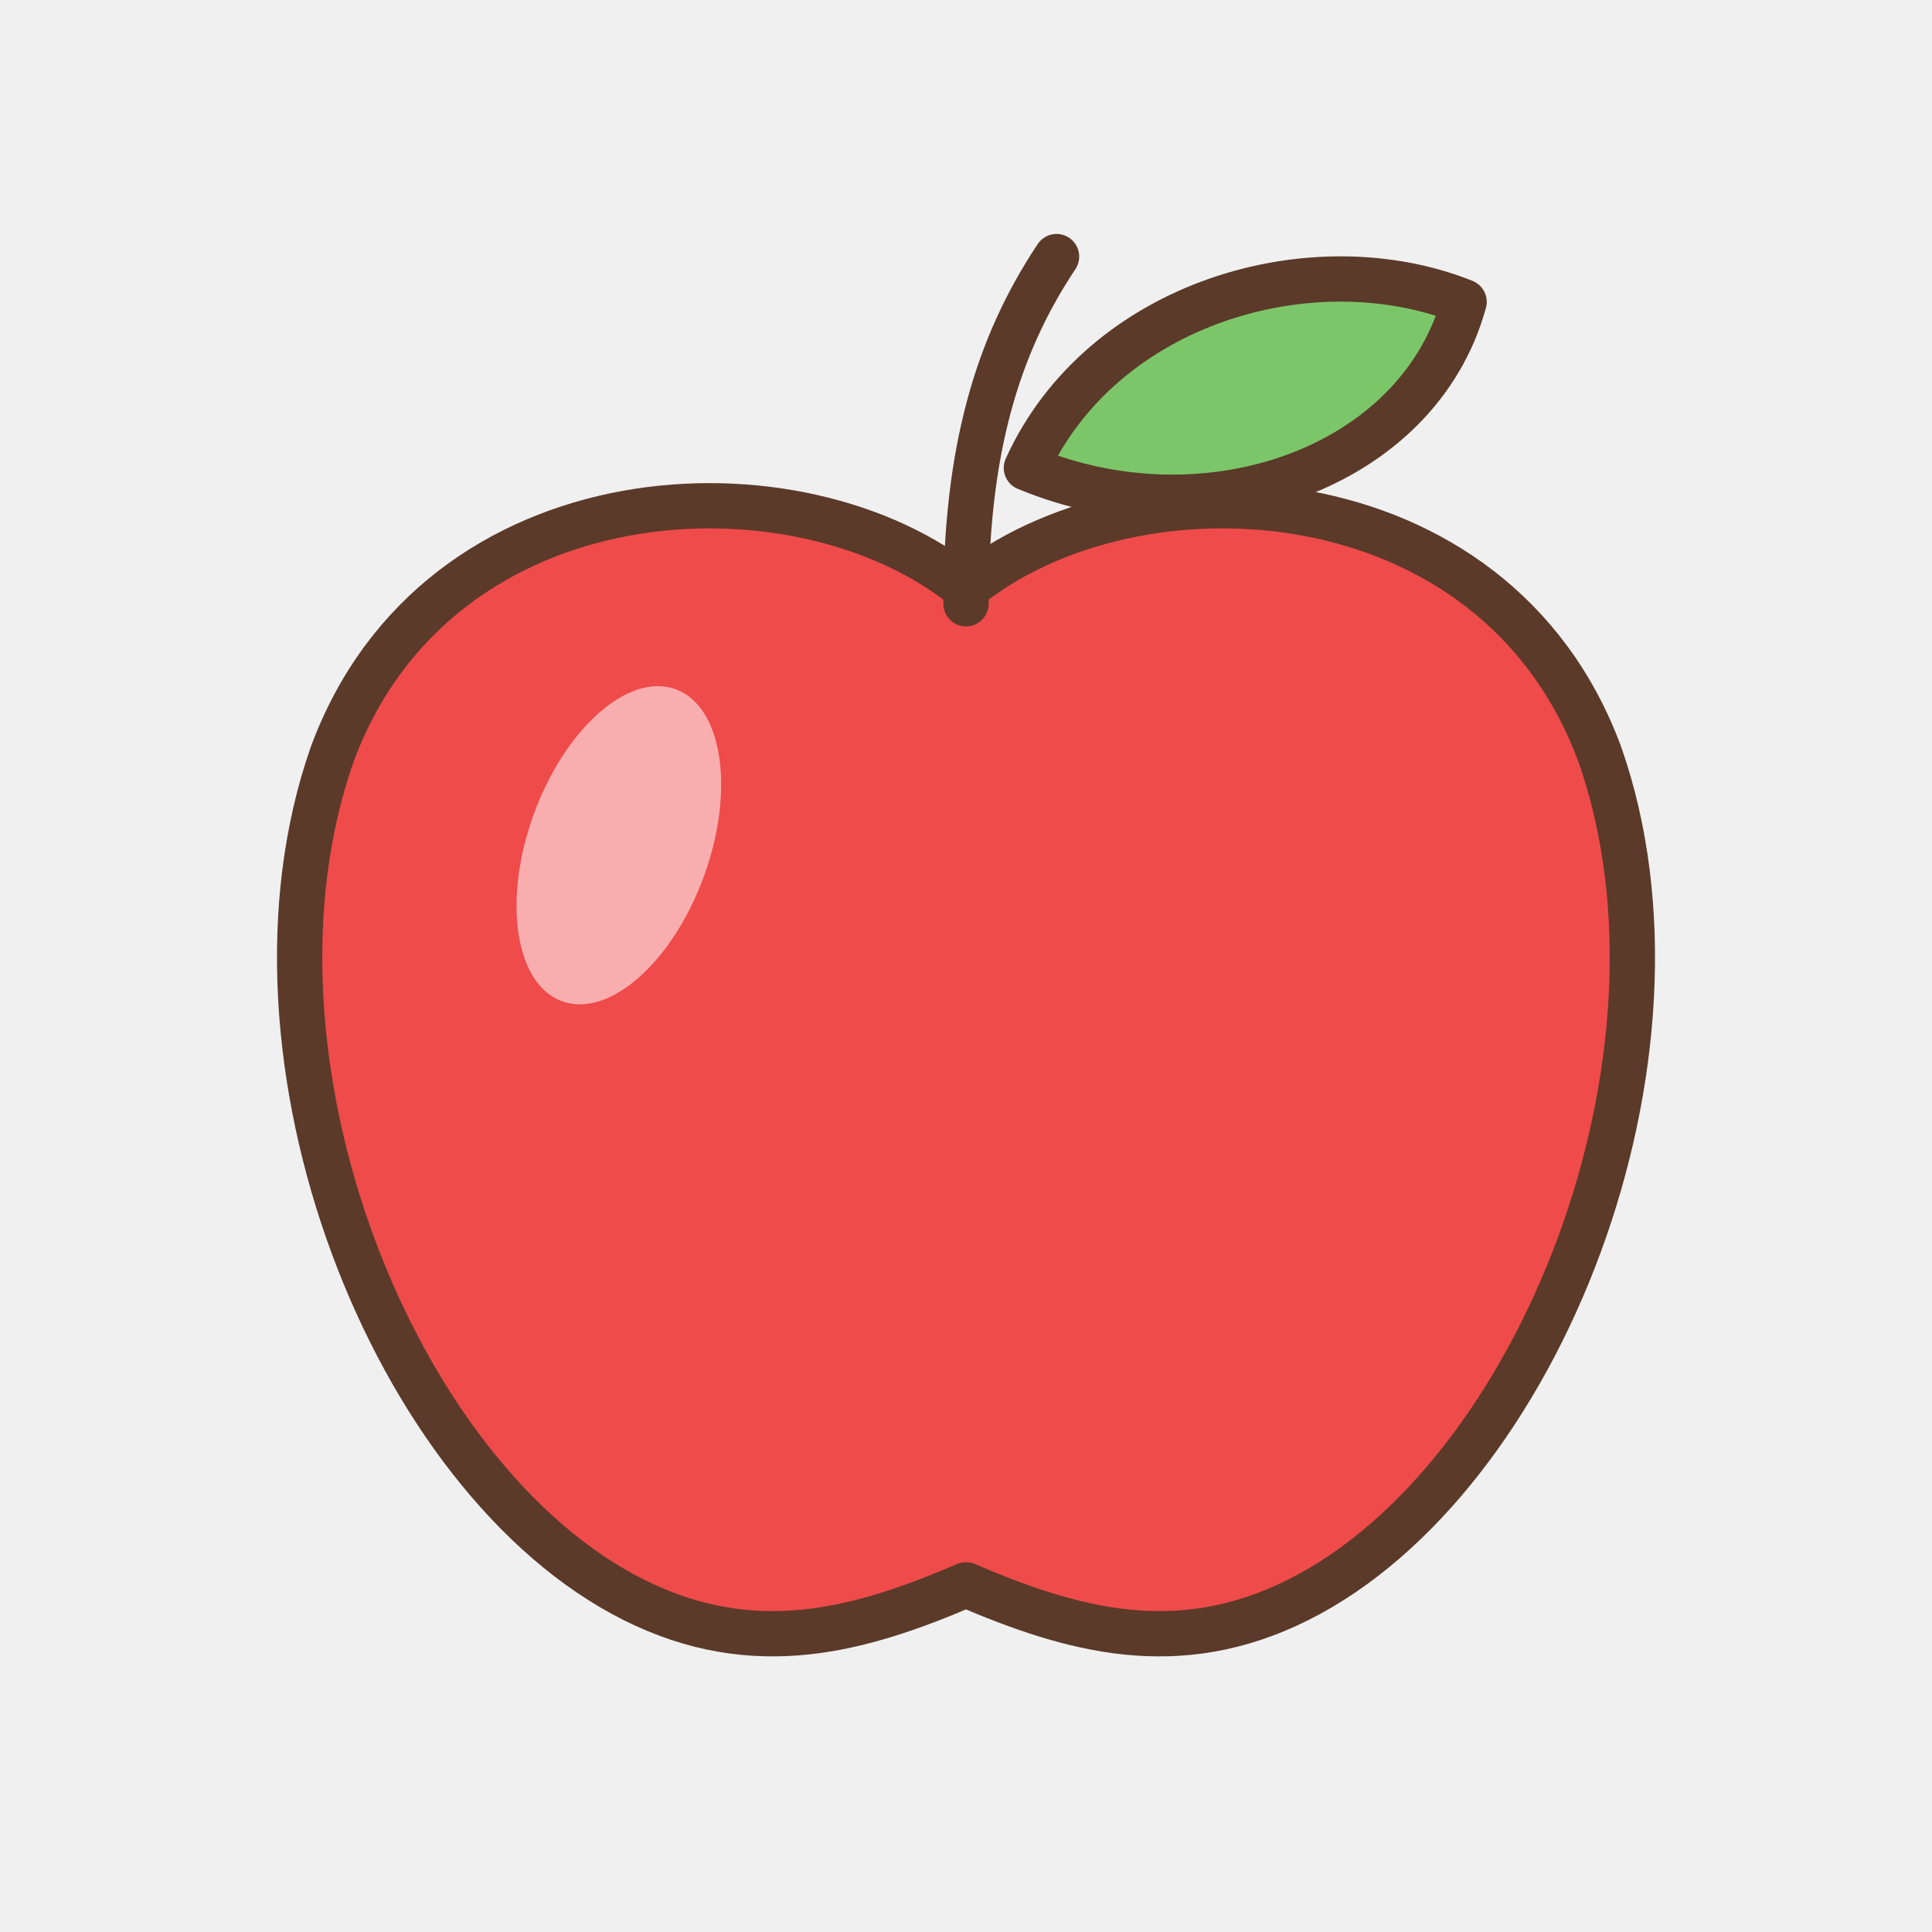
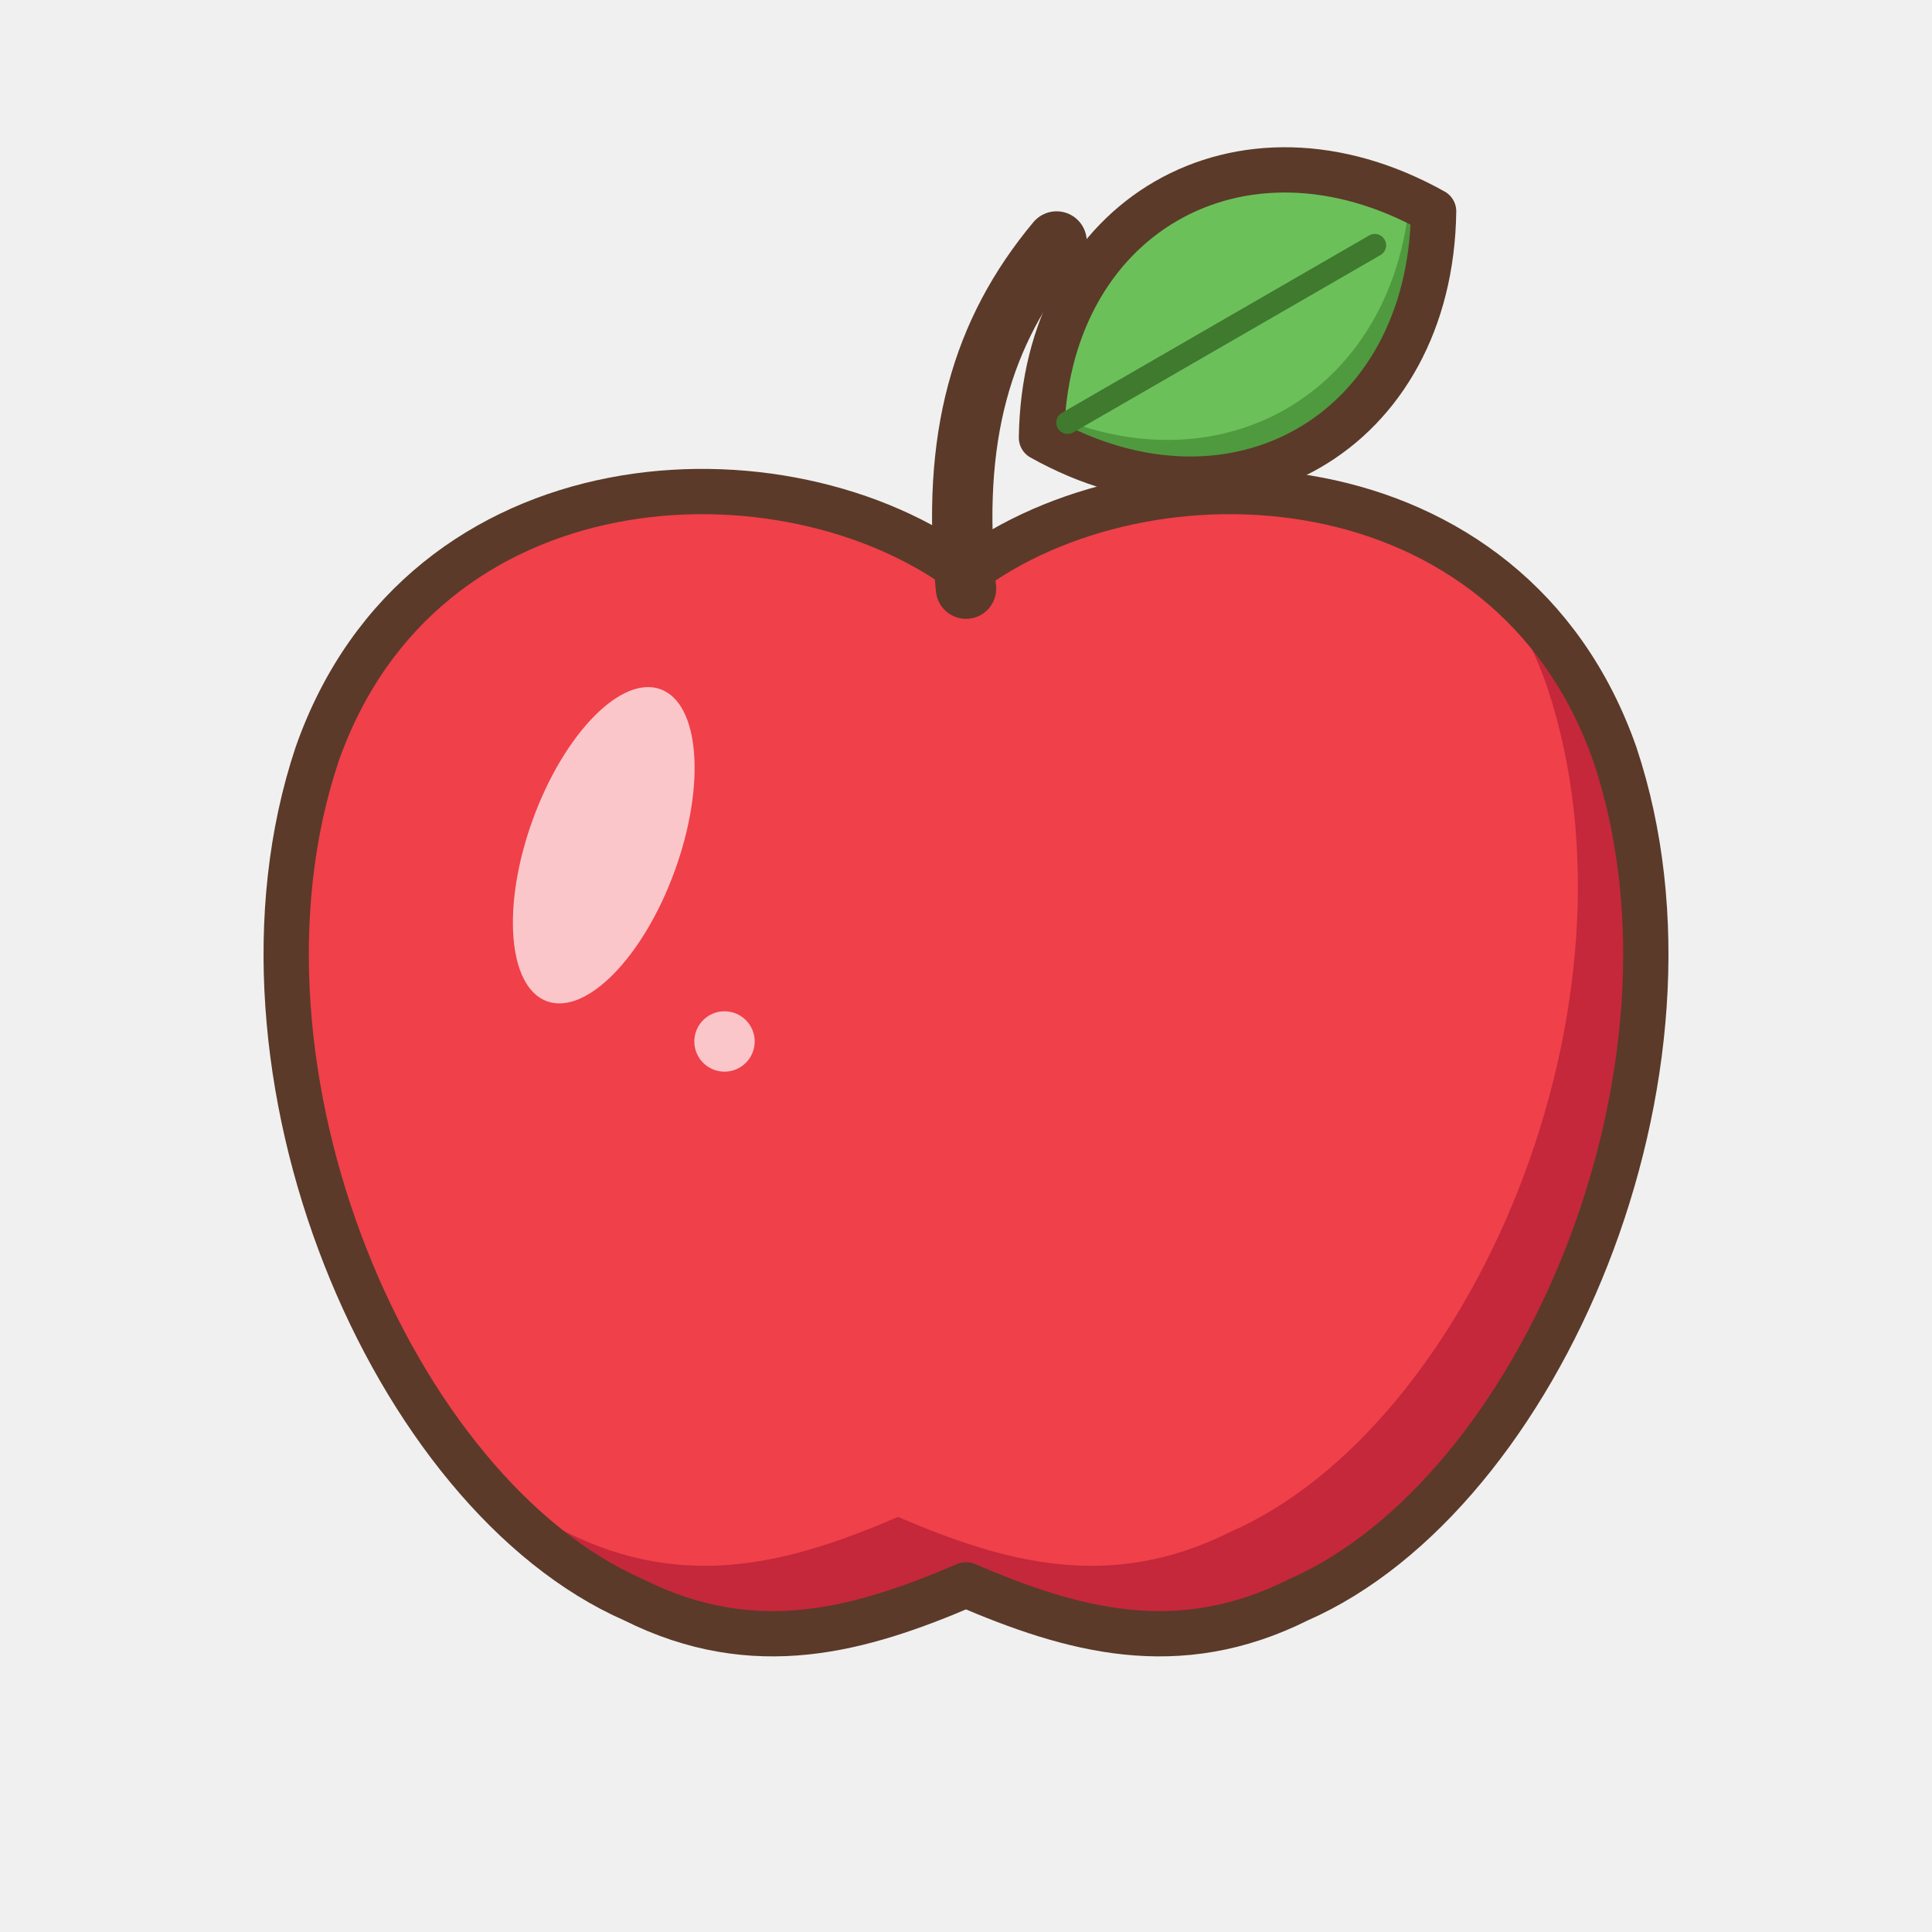
<svg xmlns="http://www.w3.org/2000/svg" viewBox="0 0 256 256">
  <g stroke="#5b3a29" stroke-width="6" stroke-linejoin="round" stroke-linecap="round">
-     <path d="M128 78c-22-18-70-16-84 22-14 40 8 96 40 112 16 8 30 4 44-2 14 6 28 10 44 2 32-16 54-72 40-112-14-38-62-40-84-22z" fill="#ef4b4b" />
-     <path d="M128 80c0-20 4-34 12-46" fill="none" />
-     <path d="M136 62c10-22 38-30 58-22-6 22-34 32-58 22z" fill="#7cc66a" />
+     <defs>
+       <path id="s1" d="M128 76c-24-18-72-16-86 24-14 42 10 98 42 112 16 8 30 4 44-2 14 6 28 10 44 2 32-14 56-70 42-112-14-40-62-42-86-24z" />
+       <clipPath id="cs1">
+         <use href="#s1" />
+       </clipPath>
+     </defs>
+     <use href="#s1" fill="#c4283a" stroke="none" />
+     <g clip-path="url(#cs1)">
+       <use href="#s1" fill="#f0404a" stroke="none" transform="translate(-9 -9)" />
+     </g>
+     <use href="#s1" fill="none" />
+     <path d="M128 78c-2-20 2-34 12-46" fill="none" stroke-width="8" />
+     <g transform="translate(138 58) rotate(-30)">
+       <defs>
+         <path id="s2" d="M0 0C15.0 -25.2 45.0 -25.2 60 0C45.0 25.2 15.0 25.2 0 0z" />
+         <clipPath id="cs2">
+           <use href="#s2" />
+         </clipPath>
+       </defs>
+       <use href="#s2" fill="#4f9a3e" stroke="none" />
+       <g clip-path="url(#cs2)">
+         <use href="#s2" fill="#6cc05a" stroke="none" transform="translate(0 -6)" />
+       </g>
+       <use href="#s2" fill="none" />
+       <path d="M4 0H51.0" fill="none" stroke-width="3" stroke="#3f7a2e" />
+     </g>
  </g>
-   <ellipse cx="82" cy="112" rx="12" ry="22" fill="#fff" opacity=".55" transform="rotate(20 82 112)" />
+   <ellipse cx="80" cy="112" rx="10" ry="22" fill="#fff" opacity=".7" transform="rotate(20 80 112)" />
+   <circle cx="96" cy="138" r="4" fill="#fff" opacity=".7" />
</svg>
